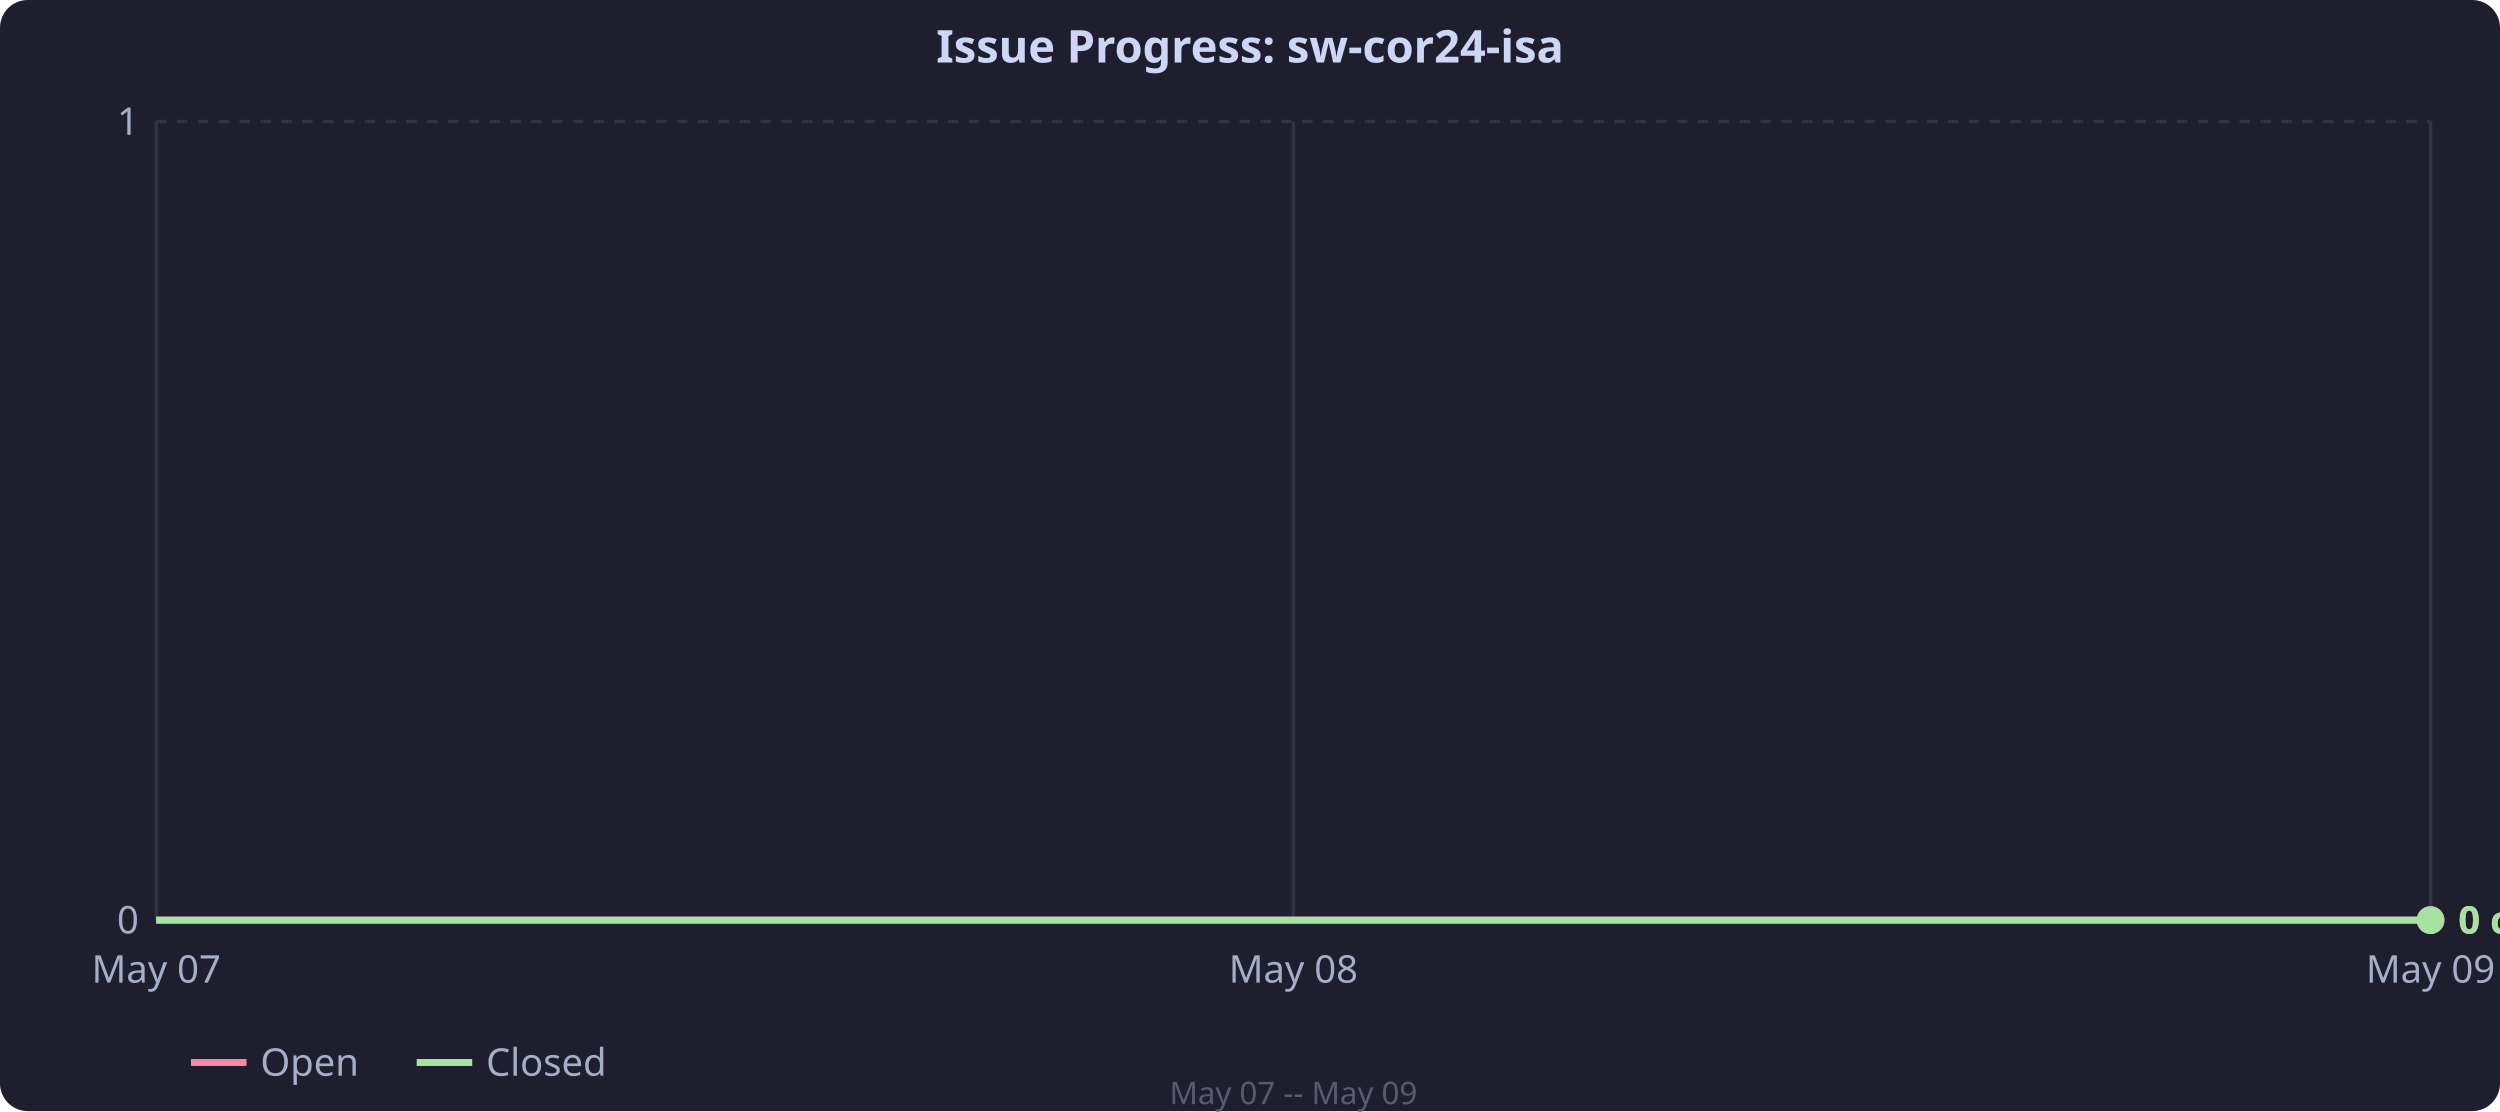
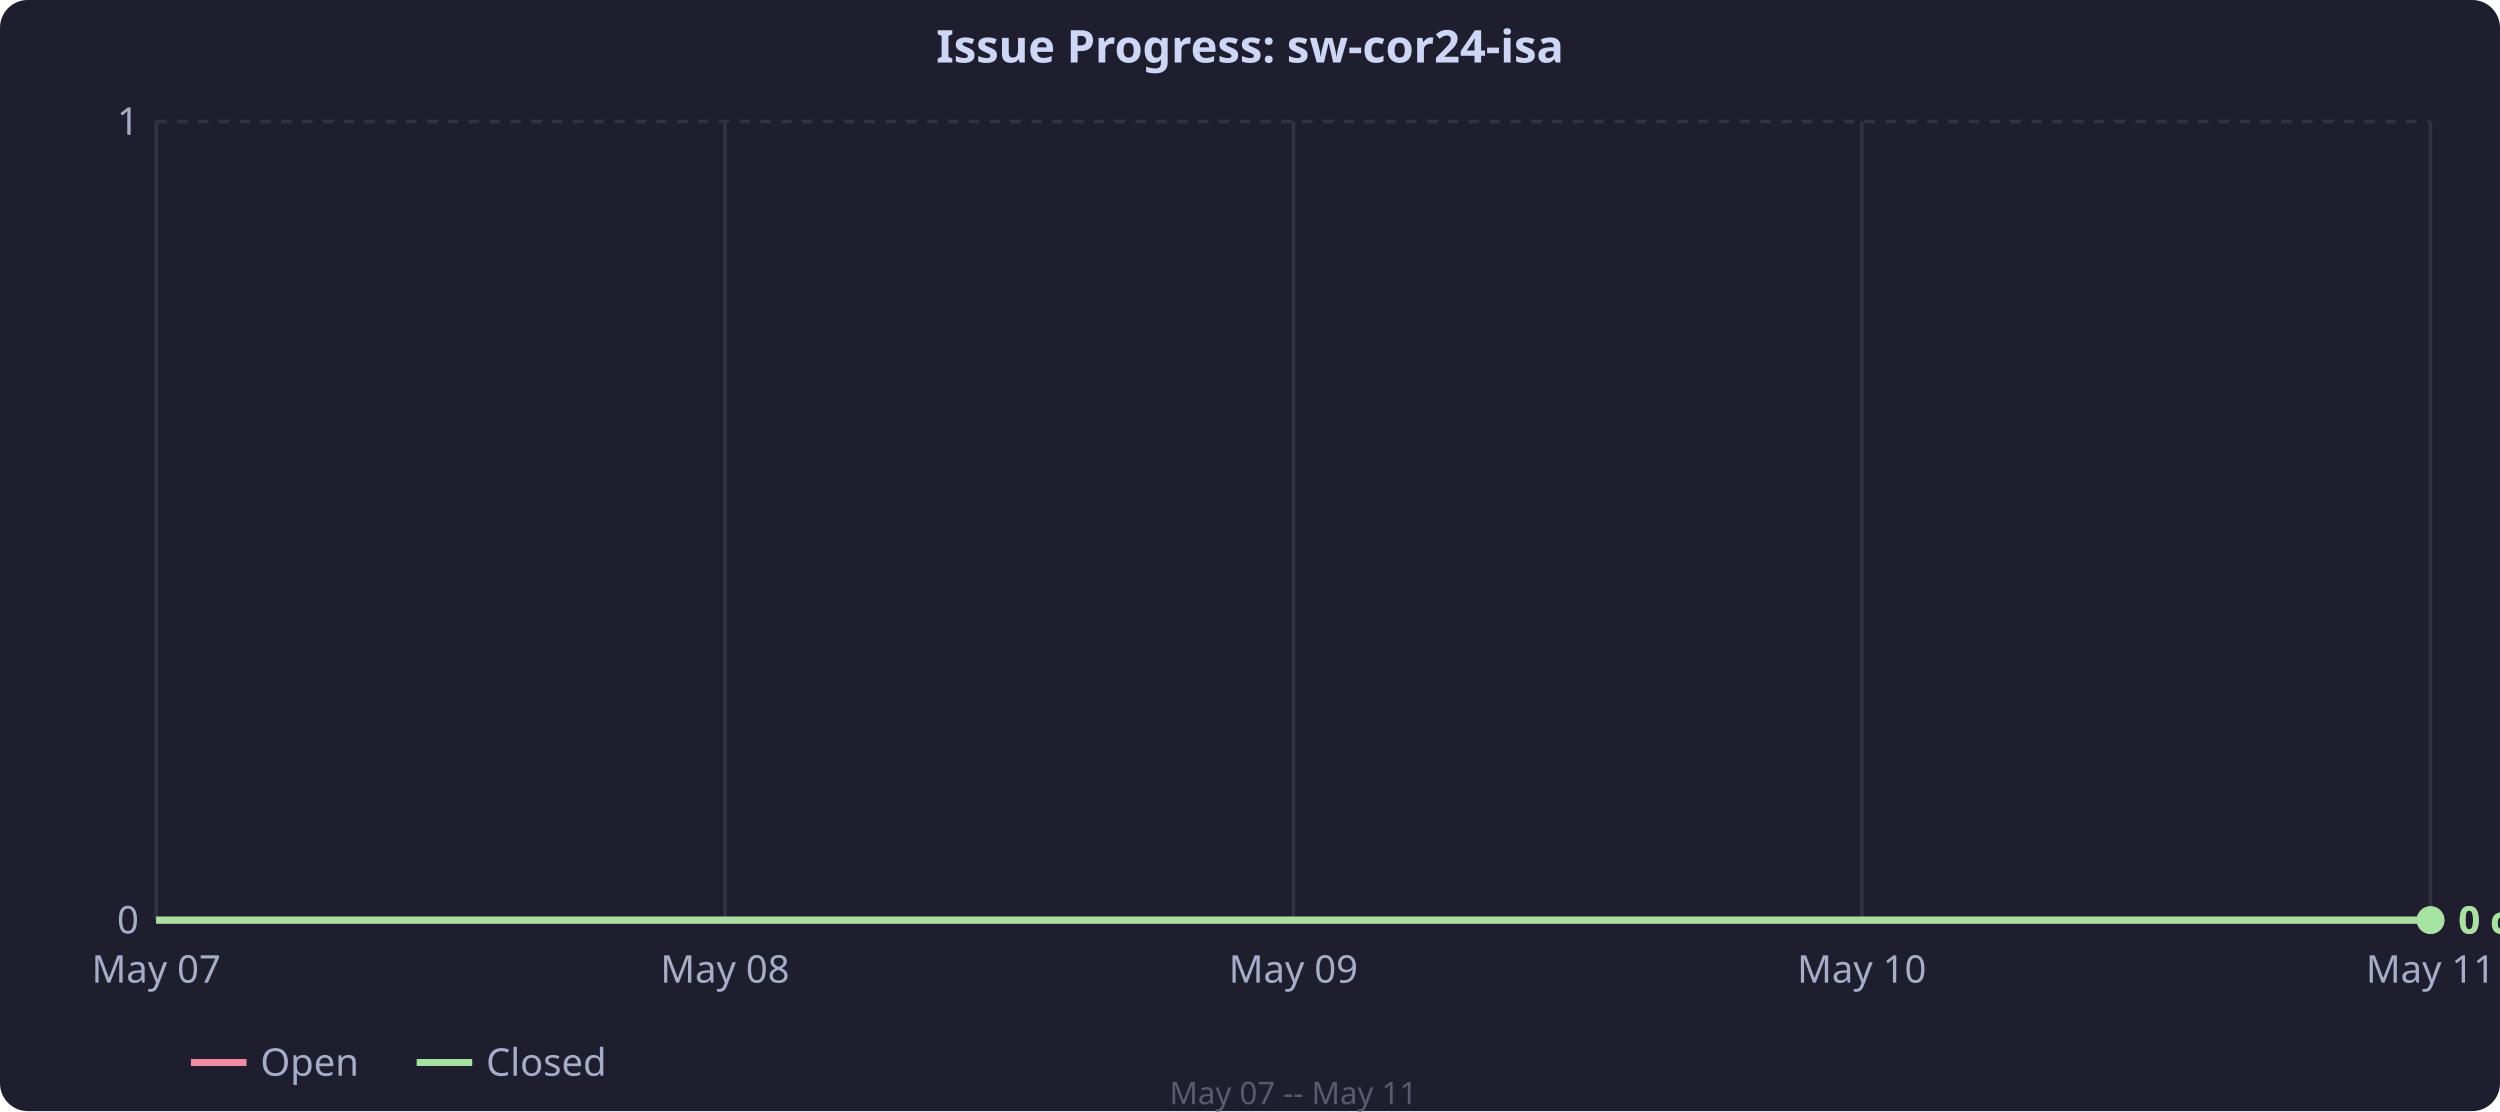
<svg xmlns="http://www.w3.org/2000/svg" viewBox="0 0 720 320" style="font-family: system-ui, sans-serif; font-size: 11px; color: #cdd6f4;">
  <rect width="720" height="320" fill="#1e1e2e" rx="8" />
  <line x1="45" y1="265.0" x2="700" y2="265.0" stroke="#313244" stroke-dasharray="3,3" />
  <text x="40" y="265.0" fill="#a6adc8" text-anchor="end" dominant-baseline="middle">0</text>
  <line x1="45" y1="35.0" x2="700" y2="35.0" stroke="#313244" stroke-dasharray="3,3" />
  <text x="40" y="35.0" fill="#a6adc8" text-anchor="end" dominant-baseline="middle">1</text>
  <text x="45.0" y="283" fill="#a6adc8" text-anchor="middle">May 07</text>
  <line x1="45.0" y1="35" x2="45.0" y2="265" stroke="#313244" />
-   <text x="372.5" y="283" fill="#a6adc8" text-anchor="middle">May 08</text>
+   <text x="208.8" y="283" fill="#a6adc8" text-anchor="middle">May 08</text>
+   <line x1="208.8" y1="35" x2="208.8" y2="265" stroke="#313244" />
+   <text x="372.5" y="283" fill="#a6adc8" text-anchor="middle">May 09</text>
  <line x1="372.5" y1="35" x2="372.5" y2="265" stroke="#313244" />
-   <text x="700.0" y="283" fill="#a6adc8" text-anchor="middle">May 09</text>
+   <text x="536.2" y="283" fill="#a6adc8" text-anchor="middle">May 10</text>
+   <line x1="536.2" y1="35" x2="536.2" y2="265" stroke="#313244" />
+   <text x="700.0" y="283" fill="#a6adc8" text-anchor="middle">May 11</text>
  <line x1="700.0" y1="35" x2="700.0" y2="265" stroke="#313244" />
-   <polygon fill="rgba(243,139,168,0.08)" points="45.0,265.0 372.5,265.0 700.0,265.0 700.0,265.0 45.0,265.0" />
-   <polyline fill="none" stroke="#f38ba8" stroke-width="2" stroke-linejoin="round" points="45.0,265.0 372.5,265.0 700.0,265.0" />
-   <polygon fill="rgba(166,227,161,0.08)" points="45.0,265.0 372.5,265.0 700.0,265.0 700.0,265.0 45.0,265.0" />
-   <polyline fill="none" stroke="#a6e3a1" stroke-width="2" stroke-linejoin="round" points="45.0,265.0 372.5,265.0 700.0,265.0" />
+   <polygon fill="rgba(243,139,168,0.08)" points="45.0,265.0 208.8,265.0 372.5,265.0 536.2,265.0 700.0,265.0 700.0,265.0 45.0,265.0" />
+   <polyline fill="none" stroke="#f38ba8" stroke-width="2" stroke-linejoin="round" points="45.0,265.0 208.8,265.0 372.5,265.0 536.2,265.0 700.0,265.0" />
+   <polygon fill="rgba(166,227,161,0.08)" points="45.0,265.0 208.8,265.0 372.5,265.0 536.2,265.0 700.0,265.0 700.0,265.0 45.0,265.0" />
+   <polyline fill="none" stroke="#a6e3a1" stroke-width="2" stroke-linejoin="round" points="45.0,265.0 208.8,265.0 372.5,265.0 536.2,265.0 700.0,265.0" />
  <circle cx="700.0" cy="265.0" r="4" fill="#f38ba8" />
  <circle cx="700.0" cy="265.0" r="4" fill="#a6e3a1" />
  <text x="708.0" y="265.0" fill="#f38ba8" text-anchor="start" dominant-baseline="middle" font-size="11px" font-weight="600">0 open</text>
  <text x="708.0" y="265.0" fill="#a6e3a1" text-anchor="start" dominant-baseline="middle" font-size="11px" font-weight="600">0 closed</text>
  <text x="360" y="18" fill="#cdd6f4" text-anchor="middle" font-size="13px" font-weight="600">Issue Progress: sw-cor24-isa</text>
  <line x1="55" y1="306" x2="71" y2="306" stroke="#f38ba8" stroke-width="2" />
  <text x="75" y="306" fill="#a6adc8" dominant-baseline="middle">Open</text>
  <line x1="120" y1="306" x2="136" y2="306" stroke="#a6e3a1" stroke-width="2" />
  <text x="140" y="306" fill="#a6adc8" dominant-baseline="middle">Closed</text>
-   <text x="372.5" y="318" fill="#585b70" text-anchor="middle" font-size="9px">May 07 -- May 09</text>
+   <text x="372.5" y="318" fill="#585b70" text-anchor="middle" font-size="9px">May 07 -- May 11</text>
</svg>
